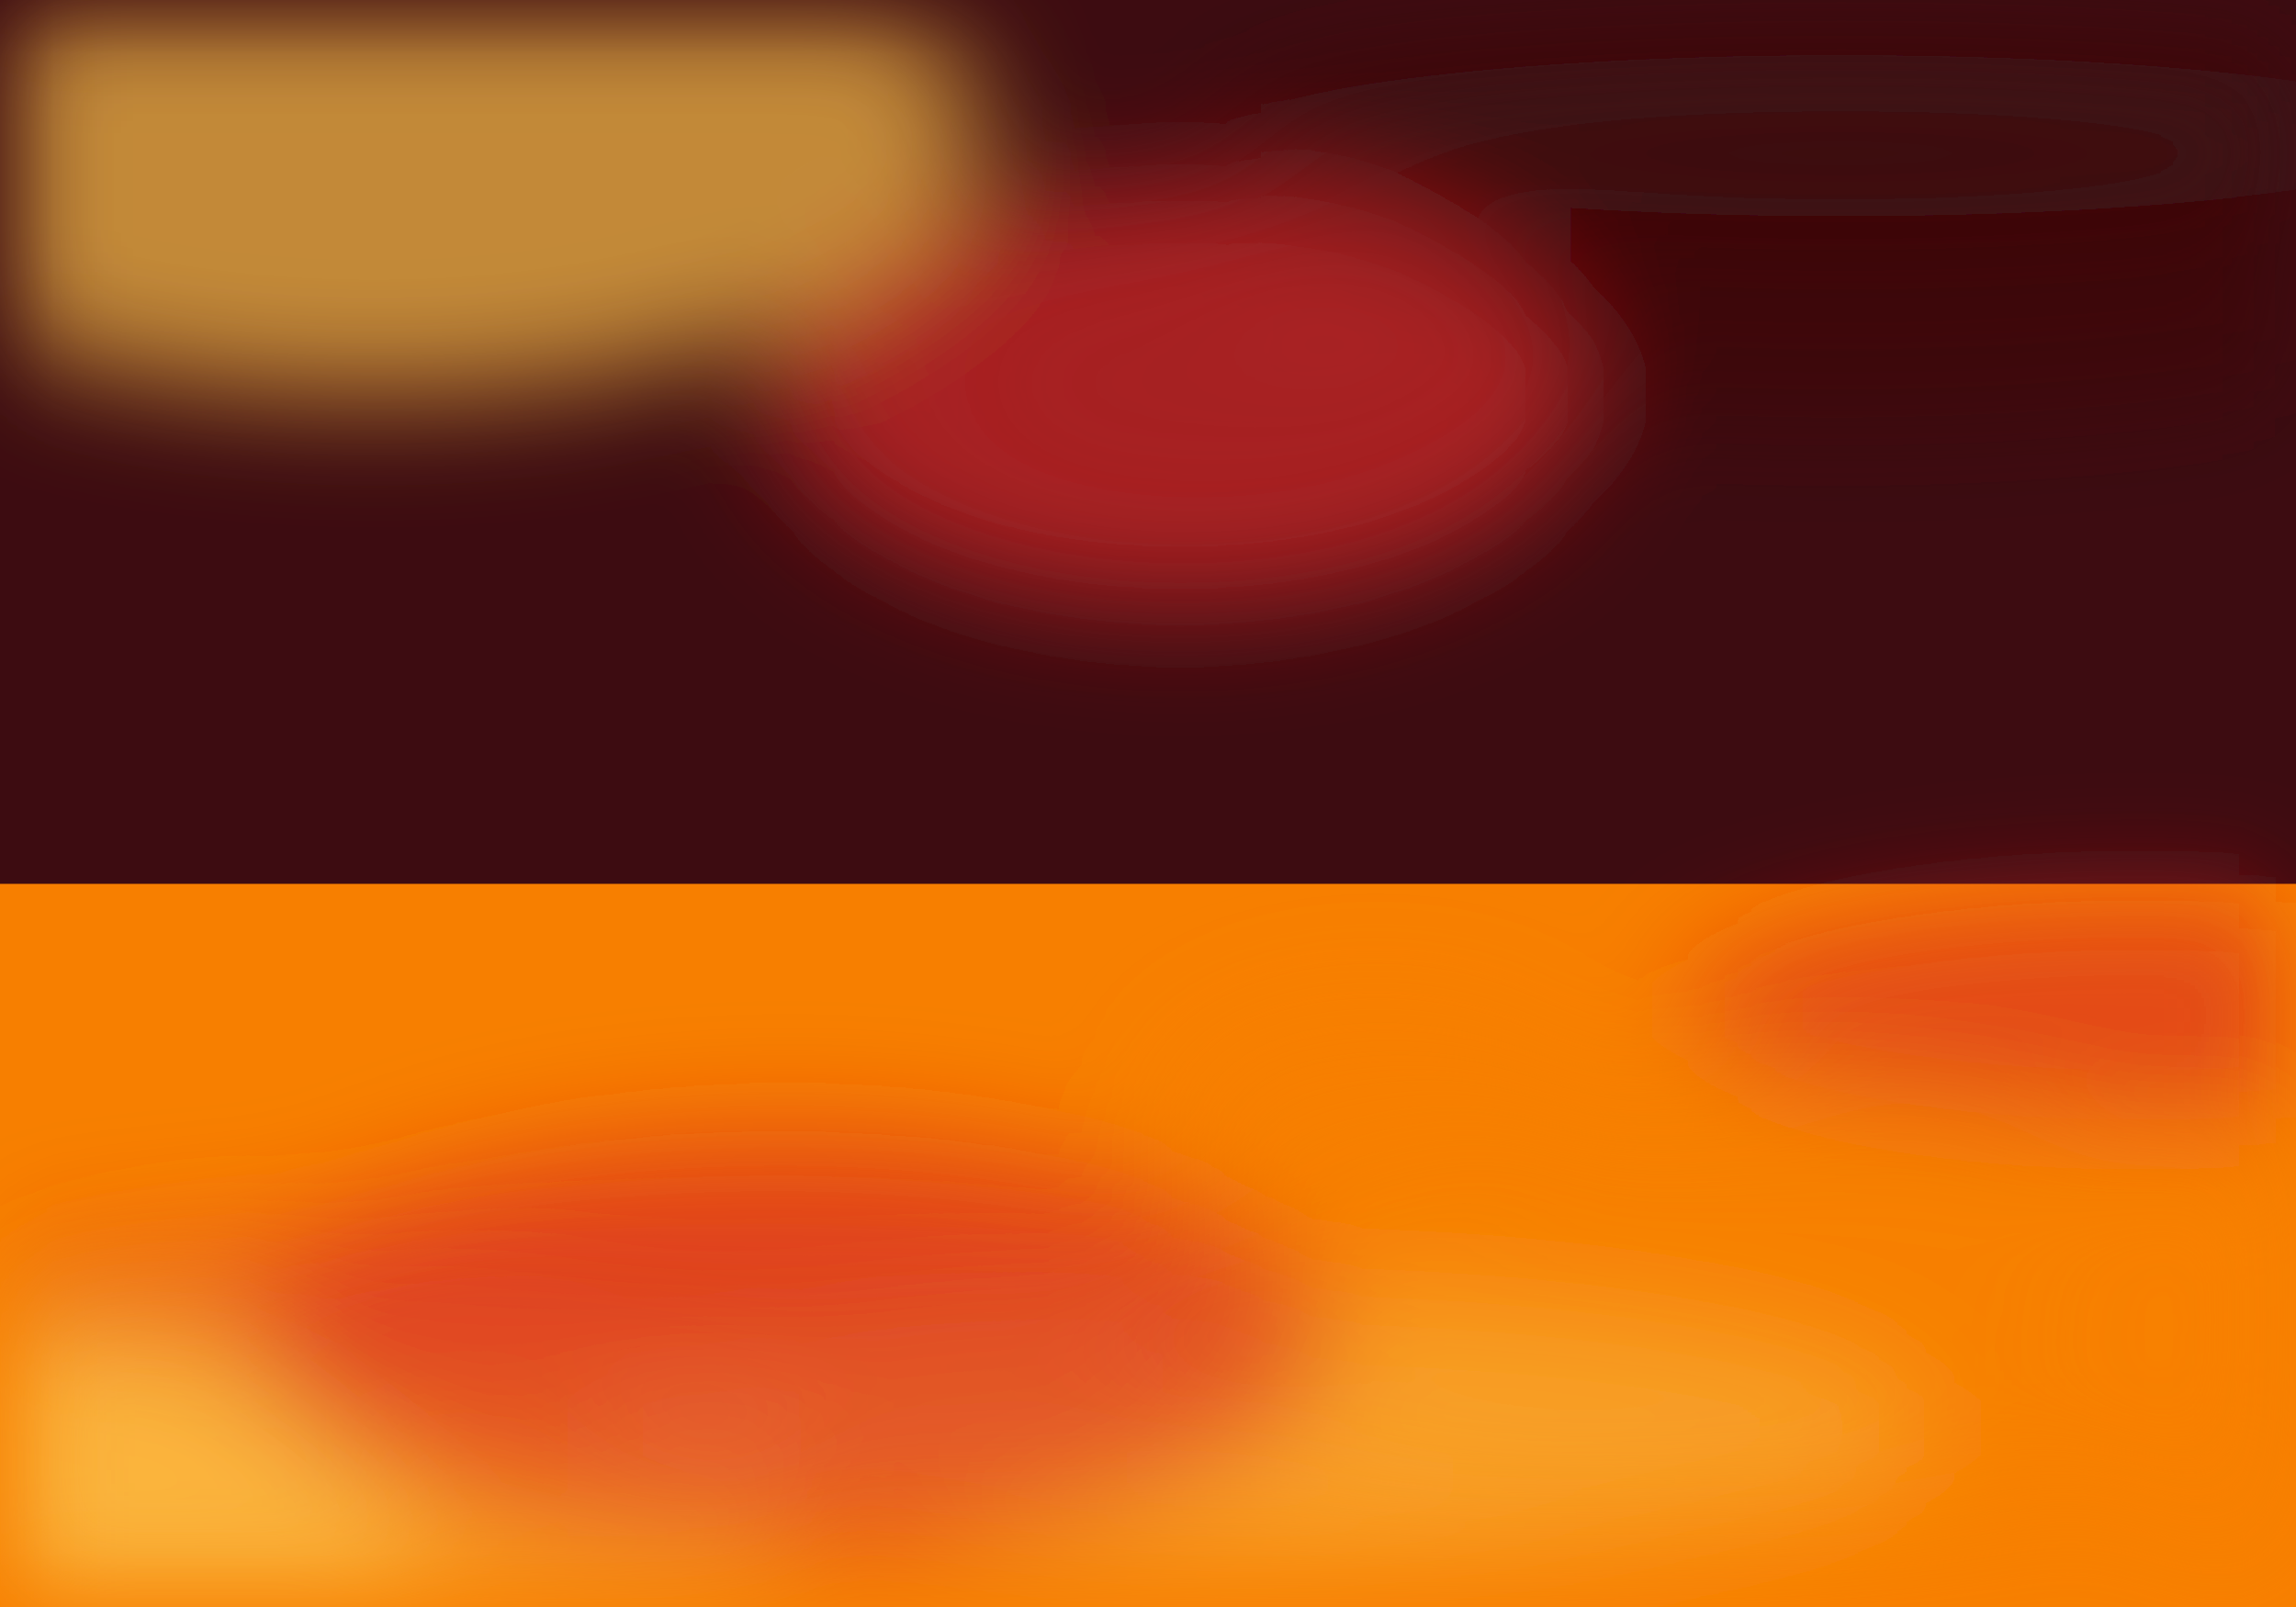
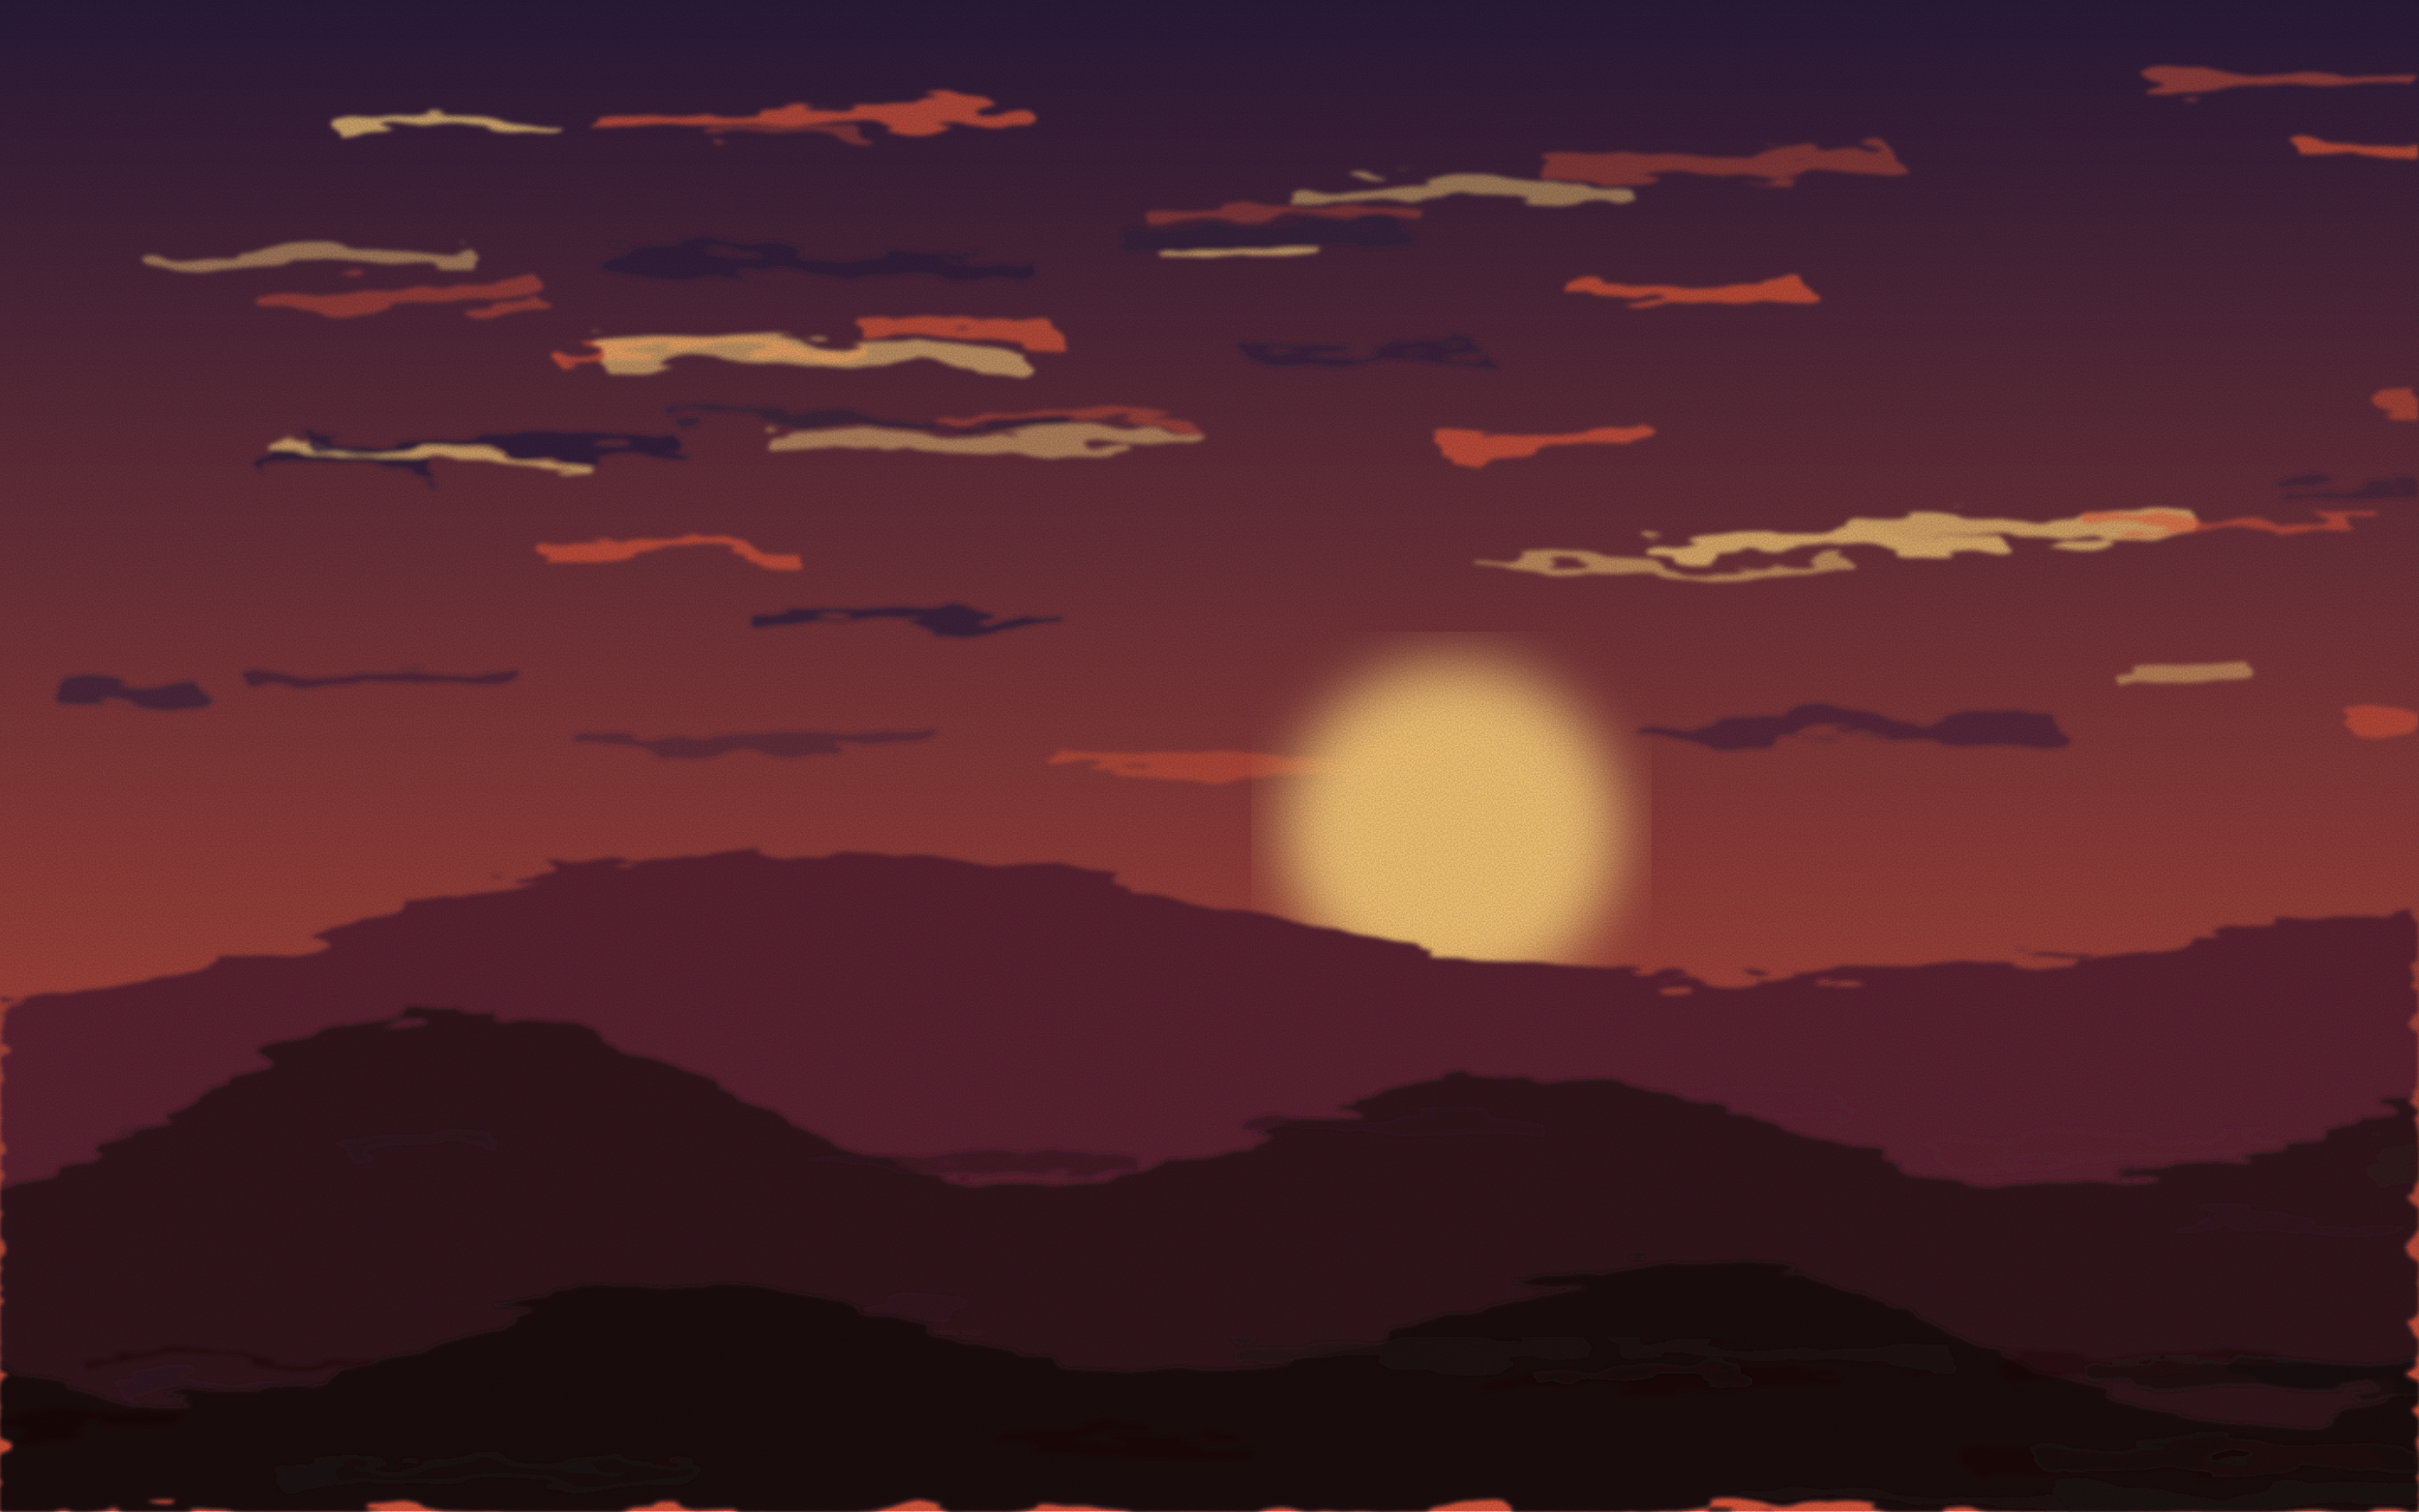
- <svg xmlns="http://www.w3.org/2000/svg" viewBox="0 0 1000 700" width="1000" height="700">
+ <svg xmlns="http://www.w3.org/2000/svg" viewBox="0 0 1600 1000" width="1600" height="1000">
  <defs>
-     <filter id="b">
-       <feGaussianBlur stdDeviation="25" />
+     <filter id="grain">
+       <feTurbulence type="fractalNoise" baseFrequency="0.9" numOctaves="2" seed="5" />
+       <feColorMatrix values="0 0 0 0 0  0 0 0 0 0  0 0 0 0 0  0 0 0 0.22 0" />
    </filter>
+     <filter id="brush" x="-5%" y="-5%" width="110%" height="110%">
+       <feTurbulence type="fractalNoise" baseFrequency="0.012 0.06" numOctaves="3" seed="5" result="n" />
+       <feDisplacementMap in="SourceGraphic" in2="n" scale="32" />
+       <feGaussianBlur stdDeviation="1.4" />
+     </filter>
+     <filter id="soft">
+       <feGaussianBlur stdDeviation="19" />
+     </filter>
+     <linearGradient id="sky" x1="0" y1="0" x2="0" y2="1">
+       <stop offset="0" stop-color="#2b1b3a" />
+       <stop offset="1" stop-color="#e0573a" />
+     </linearGradient>
  </defs>
-   <rect width="1000" height="700" fill="#3d0c11" />
-   <rect y="385" width="1000" height="315" fill="#f77f00" />
-   <g filter="url(#b)">
-     <ellipse cx="756" cy="574" rx="267" ry="94" fill="#f77f00" opacity="0.83" />
-     <ellipse cx="149" cy="643" rx="206" ry="97" fill="#fcbf49" opacity="0.44" />
-     <ellipse cx="800" cy="128" rx="277" ry="54" fill="#3d0c11" opacity="0.41" />
-     <ellipse cx="802" cy="59" rx="268" ry="35" fill="#3d0c11" opacity="0.79" />
-     <ellipse cx="12" cy="696" rx="172" ry="118" fill="#fcbf49" opacity="0.68" />
-     <ellipse cx="527" cy="167" rx="104" ry="44" fill="#3d0c11" opacity="0.42" />
-     <ellipse cx="932" cy="440" rx="197" ry="48" fill="#d62828" opacity="0.60" />
-     <ellipse cx="271" cy="563" rx="299" ry="32" fill="#d62828" opacity="0.41" />
-     <ellipse cx="514" cy="172" rx="178" ry="93" fill="#d62828" opacity="0.69" />
-     <ellipse cx="546" cy="622" rx="293" ry="58" fill="#fcbf49" opacity="0.50" />
-     <ellipse cx="343" cy="583" rx="235" ry="90" fill="#d62828" opacity="0.58" />
-     <ellipse cx="982" cy="586" rx="83" ry="89" fill="#f77f00" opacity="0.80" />
-     <ellipse cx="163" cy="59" rx="265" ry="113" fill="#fcbf49" opacity="0.70" />
-     <ellipse cx="599" cy="485" rx="90" ry="46" fill="#f77f00" opacity="0.52" />
+   <rect width="1600" height="1000" fill="url(#sky)" />
+   <g filter="url(#brush)">
+     <path d="M978,371 q123,7 245,3" stroke="#ffcf7a" stroke-width="6.3" stroke-linecap="round" fill="none" opacity="0.56" />
+     <path d="M1507,324 q134,-6 267,-0" stroke="#2b1b3a" stroke-width="9.8" stroke-linecap="round" fill="none" opacity="0.40" />
+     <path d="M361,366 q82,-5 165,4" stroke="#e0573a" stroke-width="7.6" stroke-linecap="round" fill="none" opacity="0.71" />
+     <path d="M179,309 q53,-8 106,4" stroke="#2b1b3a" stroke-width="13.7" stroke-linecap="round" fill="none" opacity="0.78" />
+     <path d="M224,83 q73,-5 145,5" stroke="#ffcf7a" stroke-width="8.0" stroke-linecap="round" fill="none" opacity="0.77" />
+     <path d="M1090,483 q133,-3 266,-2" stroke="#2b1b3a" stroke-width="15.4" stroke-linecap="round" fill="none" opacity="0.47" />
+     <path d="M498,409 q101,2 202,2" stroke="#2b1b3a" stroke-width="9.1" stroke-linecap="round" fill="none" opacity="0.72" />
+     <path d="M743,158 q90,3 180,-5" stroke="#2b1b3a" stroke-width="15.5" stroke-linecap="round" fill="none" opacity="0.51" />
+     <path d="M617,275 q84,-2 167,4" stroke="#e0573a" stroke-width="6.5" stroke-linecap="round" fill="none" opacity="0.43" />
+     <path d="M1526,98 q119,7 237,5" stroke="#e0573a" stroke-width="11.1" stroke-linecap="round" fill="none" opacity="0.75" />
+     <path d="M364,231 q101,4 203,-2" stroke="#e0573a" stroke-width="6.4" stroke-linecap="round" fill="none" opacity="0.78" />
+     <path d="M100,170 q104,7 207,-2" stroke="#ffcf7a" stroke-width="11.5" stroke-linecap="round" fill="none" opacity="0.49" />
+     <path d="M473,89 q48,-6 96,2" stroke="#e0573a" stroke-width="7.6" stroke-linecap="round" fill="none" opacity="0.37" />
+     <path d="M1578,267 q82,-4 164,1" stroke="#e0573a" stroke-width="10.6" stroke-linecap="round" fill="none" opacity="0.54" />
+     <path d="M42,458 q43,-0 87,4" stroke="#2b1b3a" stroke-width="15.8" stroke-linecap="round" fill="none" opacity="0.60" />
+     <path d="M169,448 q83,-5 166,-2" stroke="#2b1b3a" stroke-width="14.4" stroke-linecap="round" fill="none" opacity="0.48" />
+     <path d="M698,500 q129,8 257,-1" stroke="#e0573a" stroke-width="12.9" stroke-linecap="round" fill="none" opacity="0.49" />
+     <path d="M402,235 q134,-6 268,4" stroke="#ffcf7a" stroke-width="15.6" stroke-linecap="round" fill="none" opacity="0.63" />
+     <path d="M774,169 q49,-4 99,3" stroke="#ffcf7a" stroke-width="9.6" stroke-linecap="round" fill="none" opacity="0.70" />
+     <path d="M1229,347 q109,4 218,-2" stroke="#ffcf7a" stroke-width="12.7" stroke-linecap="round" fill="none" opacity="0.73" />
+     <path d="M387,490 q114,7 229,-2" stroke="#2b1b3a" stroke-width="11.8" stroke-linecap="round" fill="none" opacity="0.36" />
+     <path d="M853,125 q110,-1 220,4" stroke="#ffcf7a" stroke-width="12.7" stroke-linecap="round" fill="none" opacity="0.51" />
+     <path d="M402,173 q138,-1 275,5" stroke="#2b1b3a" stroke-width="14.7" stroke-linecap="round" fill="none" opacity="0.66" />
+     <path d="M1561,478 q94,0 188,-4" stroke="#e0573a" stroke-width="15.4" stroke-linecap="round" fill="none" opacity="0.56" />
+     <path d="M1091,360 q116,-5 232,3" stroke="#ffcf7a" stroke-width="11.2" stroke-linecap="round" fill="none" opacity="0.77" />
+     <path d="M449,277 q130,-4 260,6" stroke="#2b1b3a" stroke-width="7.6" stroke-linecap="round" fill="none" opacity="0.55" />
+     <path d="M1023,110 q111,2 223,-5" stroke="#e0573a" stroke-width="15.8" stroke-linecap="round" fill="none" opacity="0.42" />
+     <path d="M1421,55 q141,-0 281,1" stroke="#e0573a" stroke-width="10.7" stroke-linecap="round" fill="none" opacity="0.52" />
+     <path d="M959,295 q65,6 129,-6" stroke="#e0573a" stroke-width="15.5" stroke-linecap="round" fill="none" opacity="0.74" />
+     <path d="M1380,344 q97,7 194,1" stroke="#e0573a" stroke-width="6.9" stroke-linecap="round" fill="none" opacity="0.60" />
+     <path d="M510,290 q140,5 279,-1" stroke="#ffcf7a" stroke-width="12.4" stroke-linecap="round" fill="none" opacity="0.52" />
+     <path d="M184,298 q99,7 197,6" stroke="#ffcf7a" stroke-width="6.9" stroke-linecap="round" fill="none" opacity="0.72" />
+     <path d="M1042,191 q74,7 148,0" stroke="#e0573a" stroke-width="12.3" stroke-linecap="round" fill="none" opacity="0.75" />
+     <path d="M570,216 q64,-3 127,6" stroke="#e0573a" stroke-width="9.8" stroke-linecap="round" fill="none" opacity="0.73" />
+     <path d="M212,297 q117,-3 234,-3" stroke="#2b1b3a" stroke-width="9.2" stroke-linecap="round" fill="none" opacity="0.79" />
+     <path d="M761,143 q90,-6 179,1" stroke="#e0573a" stroke-width="8.5" stroke-linecap="round" fill="none" opacity="0.37" />
+     <path d="M175,196 q90,1 180,-3" stroke="#e0573a" stroke-width="13.8" stroke-linecap="round" fill="none" opacity="0.46" />
+     <path d="M392,77 q143,-3 286,1" stroke="#e0573a" stroke-width="11.2" stroke-linecap="round" fill="none" opacity="0.74" />
+     <path d="M1403,448 q42,-6 83,-3" stroke="#ffcf7a" stroke-width="9.4" stroke-linecap="round" fill="none" opacity="0.48" />
+     <path d="M824,232 q78,4 155,1" stroke="#2b1b3a" stroke-width="6.0" stroke-linecap="round" fill="none" opacity="0.60" />
  </g>
+   <circle filter="url(#soft)" cx="960" cy="550" r="110" fill="#ffcf7a" opacity=".95" />
+   <path filter="url(#brush)" fill="#5b2333" opacity="1" d="M-40,1040 L-40,668 L0,668 L40,661 L80,653 L120,643 L160,632 L200,621 L240,610 L280,599 L320,589 L360,580 L400,573 L440,567 L480,563 L520,561 L560,562 L600,564 L640,568 L680,574 L720,581 L760,590 L800,598 L840,608 L880,617 L920,625 L960,633 L1000,639 L1040,644 L1080,647 L1120,649 L1160,650 L1200,648 L1240,646 L1280,642 L1320,637 L1360,632 L1400,627 L1440,621 L1480,616 L1520,612 L1560,608 L1600,606 L1640,1040 Z" />
+   <g filter="url(#brush)">
+     <path d="M855,905 q118,6 235,-3" stroke="#33131f" stroke-width="11.7" stroke-linecap="round" fill="none" opacity="0.69" />
+     <path d="M1196,973 q69,-2 137,3" stroke="#5b2333" stroke-width="9.6" stroke-linecap="round" fill="none" opacity="0.78" />
+     <path d="M-31,894 q79,-8 158,2" stroke="#5b2333" stroke-width="6.2" stroke-linecap="round" fill="none" opacity="0.79" />
+     <path d="M80,749 q99,-0 198,-2" stroke="#33131f" stroke-width="7.6" stroke-linecap="round" fill="none" opacity="0.38" />
+     <path d="M1451,827 q126,8 251,-0" stroke="#33131f" stroke-width="12.2" stroke-linecap="round" fill="none" opacity="0.37" />
+     <path d="M1231,912 q87,1 175,-5" stroke="#5b2333" stroke-width="12.7" stroke-linecap="round" fill="none" opacity="0.60" />
+     <path d="M111,763 q129,-1 257,2" stroke="#33131f" stroke-width="15.1" stroke-linecap="round" fill="none" opacity="0.68" />
+     <path d="M357,840 q58,7 116,-5" stroke="#5b2333" stroke-width="15.5" stroke-linecap="round" fill="none" opacity="0.43" />
+     <path d="M163,959 q104,-8 208,-0" stroke="#5b2333" stroke-width="14.3" stroke-linecap="round" fill="none" opacity="0.59" />
+     <path d="M851,901 q124,3 249,4" stroke="#33131f" stroke-width="11.4" stroke-linecap="round" fill="none" opacity="0.43" />
+     <path d="M949,730 q134,-6 267,3" stroke="#5b2333" stroke-width="12.0" stroke-linecap="round" fill="none" opacity="0.73" />
+     <path d="M1157,993 q139,-2 278,-1" stroke="#33131f" stroke-width="7.0" stroke-linecap="round" fill="none" opacity="0.66" />
+     <path d="M1286,761 q131,-5 263,-1" stroke="#5b2333" stroke-width="15.1" stroke-linecap="round" fill="none" opacity="0.67" />
+     <path d="M148,781 q46,-2 92,1" stroke="#5b2333" stroke-width="7.8" stroke-linecap="round" fill="none" opacity="0.71" />
+     <path d="M1088,807 q123,6 246,-5" stroke="#5b2333" stroke-width="13.8" stroke-linecap="round" fill="none" opacity="0.65" />
+     <path d="M1539,911 q65,-6 131,-1" stroke="#33131f" stroke-width="13.3" stroke-linecap="round" fill="none" opacity="0.68" />
+     <path d="M1229,980 q87,-5 174,6" stroke="#5b2333" stroke-width="10.4" stroke-linecap="round" fill="none" opacity="0.62" />
+     <path d="M1383,844 q40,2 80,-2" stroke="#33131f" stroke-width="14.4" stroke-linecap="round" fill="none" opacity="0.47" />
+   </g>
+   <path filter="url(#brush)" fill="#33131f" opacity="1" d="M-40,1040 L-40,791 L0,791 L40,775 L80,756 L120,734 L160,713 L200,694 L240,680 L280,672 L320,671 L360,676 L400,687 L440,703 L480,721 L520,740 L560,757 L600,770 L640,779 L680,782 L720,780 L760,773 L800,762 L840,749 L880,736 L920,725 L960,716 L1000,712 L1040,713 L1080,718 L1120,727 L1160,739 L1200,752 L1240,765 L1280,775 L1320,782 L1360,785 L1400,784 L1440,778 L1480,768 L1520,755 L1560,742 L1600,728 L1640,1040 Z" />
+   <g filter="url(#brush)">
+     <path d="M492,996 q140,7 280,3" stroke="#33131f" stroke-width="6.0" stroke-linecap="round" fill="none" opacity="0.63" />
+     <path d="M359,930 q85,1 170,1" stroke="#1a0a10" stroke-width="14.3" stroke-linecap="round" fill="none" opacity="0.79" />
+     <path d="M520,950 q132,-2 265,-5" stroke="#1a0a10" stroke-width="13.0" stroke-linecap="round" fill="none" opacity="0.44" />
+     <path d="M436,868 q102,3 203,1" stroke="#33131f" stroke-width="11.9" stroke-linecap="round" fill="none" opacity="0.52" />
+     <path d="M1575,776 q132,-1 263,-2" stroke="#33131f" stroke-width="14.7" stroke-linecap="round" fill="none" opacity="0.77" />
+     <path d="M1150,936 q67,-7 133,2" stroke="#1a0a10" stroke-width="12.5" stroke-linecap="round" fill="none" opacity="0.48" />
+     <path d="M1578,762 q64,-5 129,-4" stroke="#33131f" stroke-width="13.3" stroke-linecap="round" fill="none" opacity="0.80" />
+     <path d="M666,926 q42,-2 83,-0" stroke="#1a0a10" stroke-width="6.9" stroke-linecap="round" fill="none" opacity="0.64" />
+     <path d="M296,919 q77,-6 154,-4" stroke="#33131f" stroke-width="11.4" stroke-linecap="round" fill="none" opacity="0.39" />
+     <path d="M1444,812 q69,-8 138,-2" stroke="#33131f" stroke-width="9.0" stroke-linecap="round" fill="none" opacity="0.57" />
+     <path d="M82,919 q71,-2 142,-3" stroke="#33131f" stroke-width="7.4" stroke-linecap="round" fill="none" opacity="0.55" />
+     <path d="M126,935 q134,-6 269,2" stroke="#1a0a10" stroke-width="11.5" stroke-linecap="round" fill="none" opacity="0.36" />
+     <path d="M233,761 q46,-4 91,-3" stroke="#33131f" stroke-width="10.2" stroke-linecap="round" fill="none" opacity="0.41" />
+     <path d="M540,769 q105,-1 209,-1" stroke="#33131f" stroke-width="7.6" stroke-linecap="round" fill="none" opacity="0.59" />
+     <path d="M956,904 q119,-2 238,5" stroke="#33131f" stroke-width="6.7" stroke-linecap="round" fill="none" opacity="0.62" />
+     <path d="M803,983 q115,3 231,2" stroke="#33131f" stroke-width="10.5" stroke-linecap="round" fill="none" opacity="0.57" />
+     <path d="M826,745 q93,-1 186,-1" stroke="#33131f" stroke-width="9.9" stroke-linecap="round" fill="none" opacity="0.61" />
+     <path d="M338,994 q109,3 218,3" stroke="#33131f" stroke-width="13.2" stroke-linecap="round" fill="none" opacity="0.43" />
+   </g>
+   <path filter="url(#brush)" fill="#1a0a10" opacity="1" d="M-40,1040 L-40,902 L0,902 L40,916 L80,924 L120,927 L160,924 L200,916 L240,904 L280,890 L320,875 L360,863 L400,853 L440,848 L480,848 L520,853 L560,862 L600,874 L640,886 L680,898 L720,907 L760,911 L800,911 L840,906 L880,896 L920,883 L960,869 L1000,855 L1040,843 L1080,835 L1120,833 L1160,837 L1200,846 L1240,860 L1280,877 L1320,895 L1360,912 L1400,926 L1440,936 L1480,939 L1520,935 L1560,926 L1600,911 L1640,1040 Z" />
+   <g filter="url(#brush)">
+     <path d="M1075,891 q104,5 209,4" stroke="#1a0a10" stroke-width="12.3" stroke-linecap="round" fill="none" opacity="0.52" />
+     <path d="M821,893 q111,2 222,-3" stroke="#1a0a10" stroke-width="15.7" stroke-linecap="round" fill="none" opacity="0.54" />
+     <path d="M188,976 q134,-7 268,-1" stroke="#1a0a10" stroke-width="15.3" stroke-linecap="round" fill="none" opacity="0.64" />
+     <path d="M663,951 q78,3 156,6" stroke="#1a0a10" stroke-width="11.1" stroke-linecap="round" fill="none" opacity="0.38" />
+     <path d="M-37,941 q78,3 155,-3" stroke="#1a0a10" stroke-width="9.5" stroke-linecap="round" fill="none" opacity="0.42" />
+     <path d="M1370,967 q133,-5 266,3" stroke="#1a0a10" stroke-width="11.1" stroke-linecap="round" fill="none" opacity="0.76" />
+     <path d="M981,914 q115,-0 229,-3" stroke="#1a0a10" stroke-width="10.4" stroke-linecap="round" fill="none" opacity="0.40" />
+     <path d="M1020,912 q65,-1 130,-4" stroke="#1a0a10" stroke-width="6.3" stroke-linecap="round" fill="none" opacity="0.80" />
+     <path d="M56,899 q93,-4 185,0" stroke="#1a0a10" stroke-width="6.3" stroke-linecap="round" fill="none" opacity="0.43" />
+     <path d="M1399,896 q52,-5 103,1" stroke="#1a0a10" stroke-width="9.6" stroke-linecap="round" fill="none" opacity="0.38" />
+     <path d="M1330,907 q58,-1 116,-5" stroke="#1a0a10" stroke-width="15.7" stroke-linecap="round" fill="none" opacity="0.37" />
+     <path d="M1305,965 q133,3 267,-2" stroke="#1a0a10" stroke-width="15.2" stroke-linecap="round" fill="none" opacity="0.37" />
+     <path d="M1352,961 q60,7 121,-2" stroke="#1a0a10" stroke-width="15.5" stroke-linecap="round" fill="none" opacity="0.61" />
+     <path d="M1391,911 q140,-4 281,6" stroke="#1a0a10" stroke-width="15.7" stroke-linecap="round" fill="none" opacity="0.74" />
+     <path d="M1369,992 q128,-0 257,-5" stroke="#1a0a10" stroke-width="12.0" stroke-linecap="round" fill="none" opacity="0.60" />
+     <path d="M225,975 q115,-3 229,-2" stroke="#1a0a10" stroke-width="7.4" stroke-linecap="round" fill="none" opacity="0.37" />
+     <path d="M1159,993 q102,-7 204,3" stroke="#1a0a10" stroke-width="7.4" stroke-linecap="round" fill="none" opacity="0.52" />
+     <path d="M1482,904 q56,7 113,4" stroke="#1a0a10" stroke-width="15.5" stroke-linecap="round" fill="none" opacity="0.63" />
+   </g>
+   <rect width="1600" height="1000" filter="url(#grain)" />
</svg>
